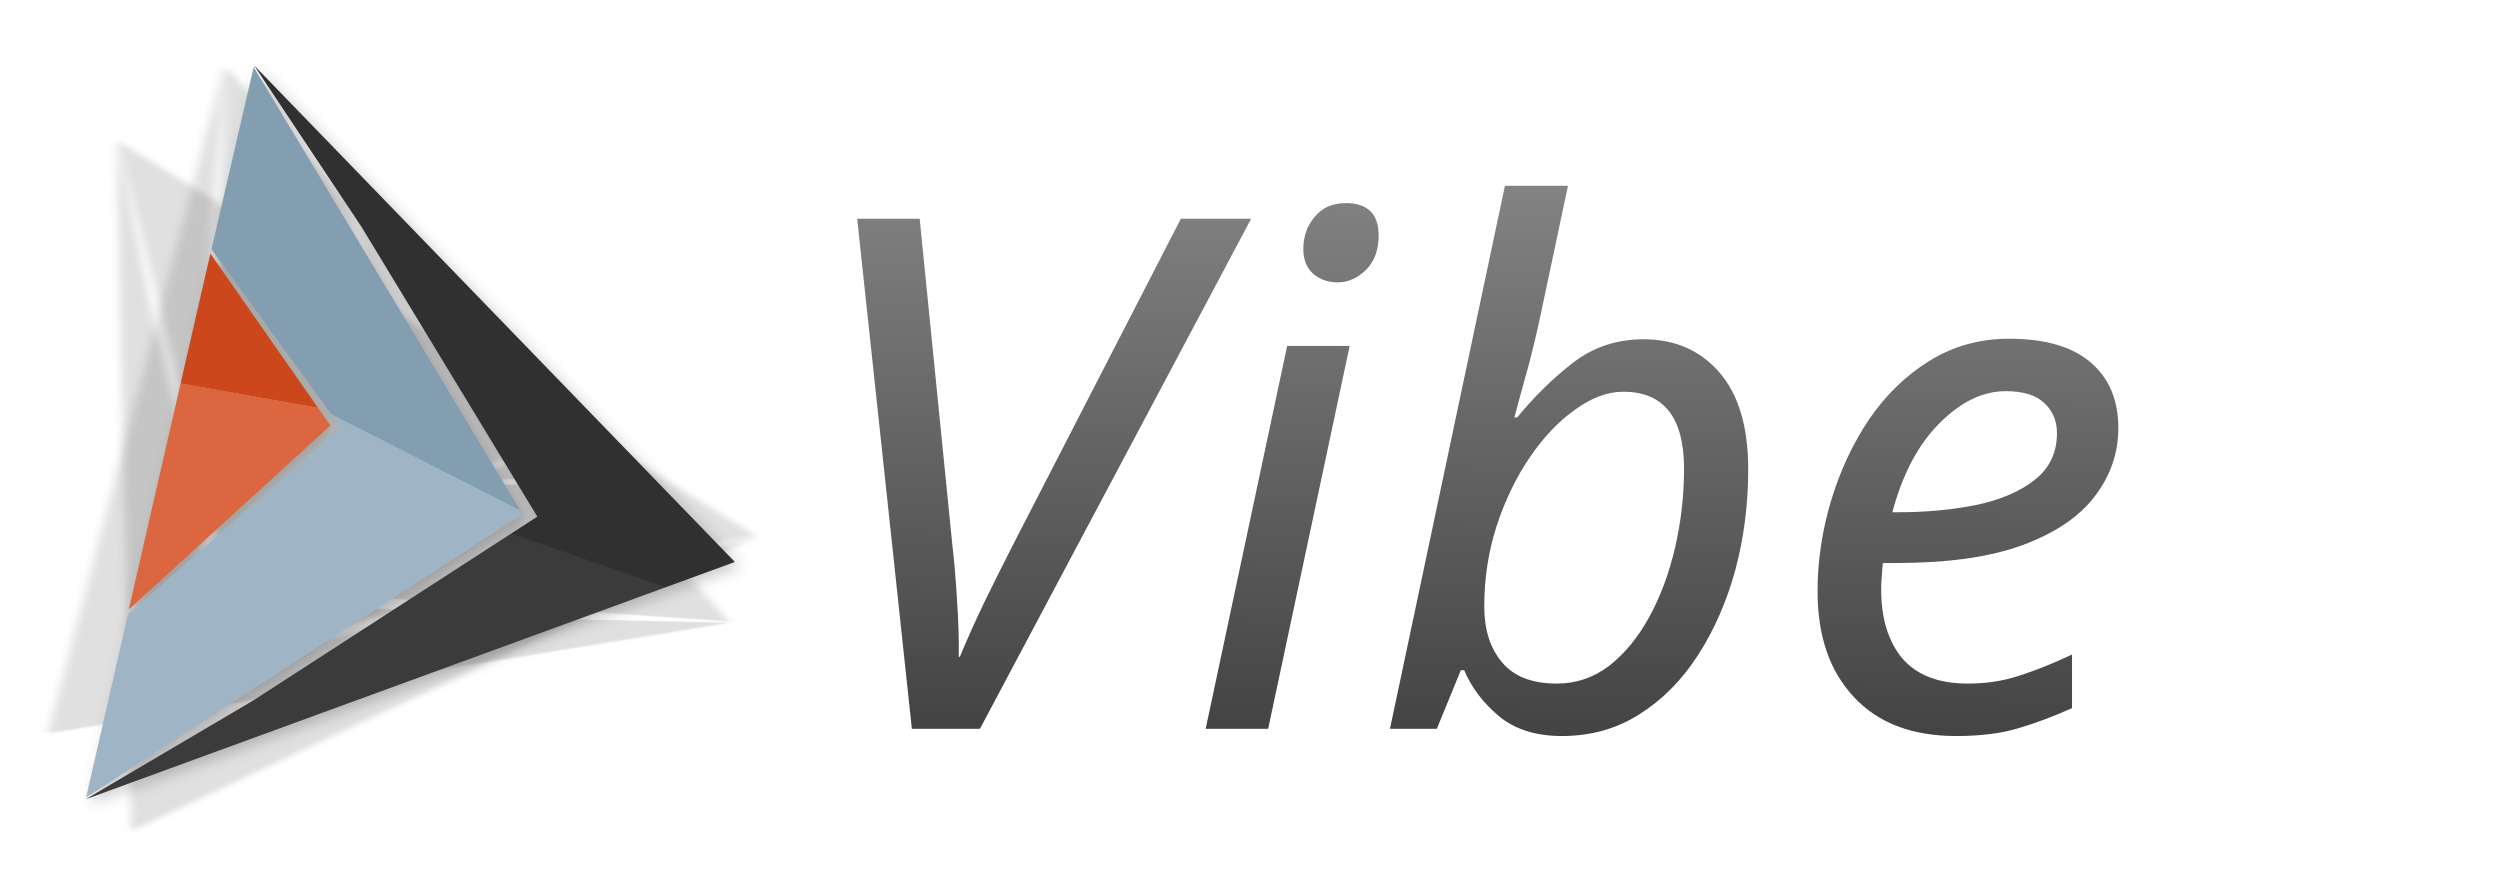
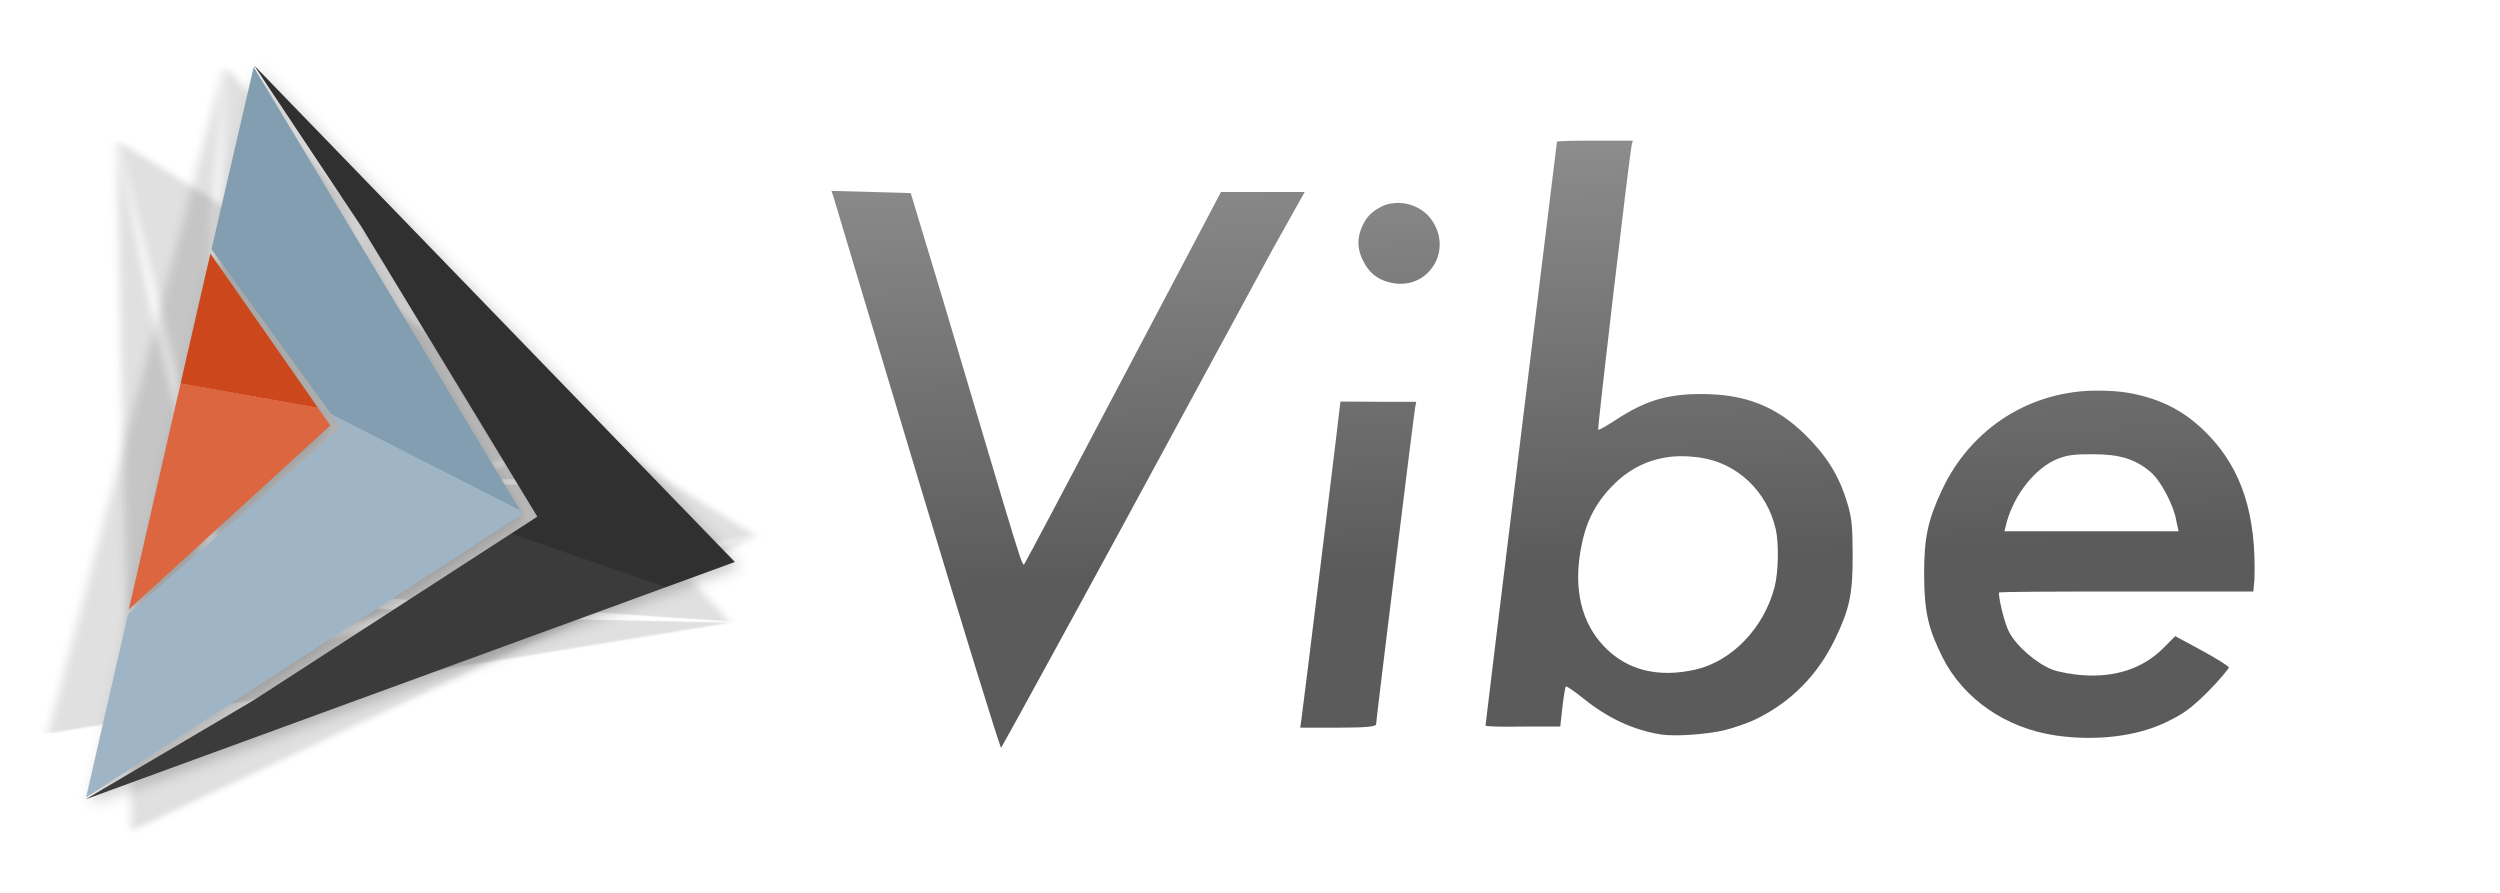
<svg xmlns="http://www.w3.org/2000/svg" xmlns:xlink="http://www.w3.org/1999/xlink" width="70" height="25" id="svg4135" version="1.1">
  <defs id="defs4137">
    <linearGradient id="linearGradient11334">
      <stop style="stop-color:#db6640;stop-opacity:1" offset="0" id="stop11336" />
      <stop style="stop-color:#cc471b;stop-opacity:1" offset="1" id="stop11338" />
    </linearGradient>
    <linearGradient id="linearGradient11328">
      <stop style="stop-color:#9fb5c5;stop-opacity:1" offset="0" id="stop11330" />
      <stop style="stop-color:#829eb0;stop-opacity:1" offset="1" id="stop11332" />
    </linearGradient>
    <linearGradient id="linearGradient11322">
      <stop id="stop11324" offset="0" style="stop-color:#303030;stop-opacity:1" />
      <stop id="stop11326" offset="1" style="stop-color:#3b3b3b;stop-opacity:1" />
    </linearGradient>
    <linearGradient id="linearGradient11232">
      <stop style="stop-color:#444444;stop-opacity:1" offset="0" id="stop11234" />
      <stop style="stop-color:#888888;stop-opacity:1" offset="1" id="stop11236" />
    </linearGradient>
    <linearGradient id="linearGradient5063">
      <stop id="stop5065" offset="0" style="stop-color:#599ed4;stop-opacity:1" />
      <stop id="stop5067" offset="1" style="stop-color:#1a4865;stop-opacity:1" />
    </linearGradient>
    <linearGradient id="linearGradient5055">
      <stop style="stop-color:#4e4e4e;stop-opacity:0.61;" offset="0" id="stop5057" />
      <stop style="stop-color:#020202;stop-opacity:0.534;" offset="1" id="stop5059" />
    </linearGradient>
    <linearGradient id="linearGradient5511">
      <stop id="stop5513" offset="0" style="stop-color:#868686;stop-opacity:1" />
      <stop id="stop5515" offset="1" style="stop-color:#666666;stop-opacity:1;" />
    </linearGradient>
    <linearGradient id="linearGradient5318">
      <stop style="stop-color:#1a1a1a;stop-opacity:1;" offset="0" id="stop5320" />
      <stop style="stop-color:#1a1a1a;stop-opacity:0;" offset="1" id="stop5322" />
    </linearGradient>
    <linearGradient id="linearGradient5310">
      <stop style="stop-color:#1a1a1a;stop-opacity:1;" offset="0" id="stop5312" />
      <stop style="stop-color:#1a1a1a;stop-opacity:0;" offset="1" id="stop5314" />
    </linearGradient>
    <linearGradient id="linearGradient5302">
      <stop style="stop-color:#e6e6e6;stop-opacity:1;" offset="0" id="stop5304" />
      <stop style="stop-color:#e6e6e6;stop-opacity:0;" offset="1" id="stop5306" />
    </linearGradient>
    <linearGradient id="linearGradient5262">
      <stop style="stop-color:#ffffff;stop-opacity:1;" offset="0" id="stop5264" />
      <stop style="stop-color:#ffffff;stop-opacity:0;" offset="1" id="stop5266" />
    </linearGradient>
    <linearGradient id="linearGradient5254">
      <stop style="stop-color:#cccccc;stop-opacity:1;" offset="0" id="stop5256" />
      <stop style="stop-color:#cccccc;stop-opacity:0;" offset="1" id="stop5258" />
    </linearGradient>
    <linearGradient id="linearGradient5236">
      <stop style="stop-color:#ffffff;stop-opacity:1;" offset="0" id="stop5238" />
      <stop style="stop-color:#ffffff;stop-opacity:0" offset="1" id="stop5240" />
    </linearGradient>
    <linearGradient id="linearGradient5070">
      <stop style="stop-color:#ececec;stop-opacity:1;" offset="0" id="stop5072" />
      <stop style="stop-color:#cacaca;stop-opacity:1" offset="1" id="stop5074" />
    </linearGradient>
    <linearGradient id="linearGradient5056">
      <stop style="stop-color:#393939;stop-opacity:1;" offset="0" id="stop5058" />
      <stop style="stop-color:#393939;stop-opacity:0;" offset="1" id="stop5060" />
    </linearGradient>
    <linearGradient id="linearGradient4786">
      <stop id="stop4788" offset="0" style="stop-color:#595959;stop-opacity:1;" />
      <stop id="stop4790" offset="1" style="stop-color:#333333;stop-opacity:0;" />
    </linearGradient>
    <linearGradient id="linearGradient4776">
      <stop style="stop-color:#595959;stop-opacity:1;" offset="0" id="stop4778" />
      <stop style="stop-color:#434343;stop-opacity:1;" offset="1" id="stop4780" />
    </linearGradient>
    <linearGradient id="linearGradient4672">
      <stop style="stop-color:#dddddd;stop-opacity:1;" offset="0" id="stop4674" />
      <stop style="stop-color:#f9f9f9;stop-opacity:1;" offset="1" id="stop4676" />
    </linearGradient>
    <radialGradient xlink:href="#linearGradient4672" id="radialGradient4678" cx="515.714" cy="-131.049" fx="515.714" fy="-131.049" r="512.857" gradientTransform="matrix(0.9983287,0,0,0.7493036,-2.852368,380.558)" gradientUnits="userSpaceOnUse" />
    <radialGradient xlink:href="#linearGradient5056" id="radialGradient5062" cx="505.706" cy="480.791" fx="505.706" fy="480.791" r="530.821" gradientTransform="matrix(1,0,0,0.1232909,0,421.5136)" gradientUnits="userSpaceOnUse" />
    <linearGradient xlink:href="#linearGradient5070" id="linearGradient5076" x1="666.429" y1="469.076" x2="665.714" y2="524.791" gradientUnits="userSpaceOnUse" gradientTransform="matrix(1,0,0,0.6875,0,608.4346)" />
    <linearGradient xlink:href="#linearGradient5070" id="linearGradient5226" gradientUnits="userSpaceOnUse" gradientTransform="matrix(0.2763661,0,0,0.7098214,-52.23103,596.7964)" x1="666.429" y1="469.076" x2="665.714" y2="524.791" />
    <linearGradient xlink:href="#linearGradient5236" id="linearGradient5242" x1="164.149" y1="621.648" x2="160.063" y2="461.648" gradientUnits="userSpaceOnUse" gradientTransform="translate(0,-28)" />
    <linearGradient xlink:href="#linearGradient5254" id="linearGradient5260" x1="117.05" y1="977.362" x2="131.447" y2="453.076" gradientUnits="userSpaceOnUse" gradientTransform="translate(0,-28)" />
    <linearGradient xlink:href="#linearGradient5262" id="linearGradient5268" x1="658.471" y1="613.076" x2="667.243" y2="474.442" gradientUnits="userSpaceOnUse" gradientTransform="translate(-40,-28)" />
    <linearGradient xlink:href="#linearGradient5302" id="linearGradient5308" x1="782.177" y1="997.362" x2="783.537" y2="444.505" gradientUnits="userSpaceOnUse" gradientTransform="translate(-140,-20)" />
    <linearGradient xlink:href="#linearGradient5310" id="linearGradient5316" x1="555.614" y1="613.076" x2="548.651" y2="475.871" gradientUnits="userSpaceOnUse" gradientTransform="translate(0,-28)" />
    <linearGradient xlink:href="#linearGradient5318" id="linearGradient5324" x1="98.434" y1="623.076" x2="98.634" y2="458.791" gradientUnits="userSpaceOnUse" gradientTransform="translate(0,-28)" />
    <linearGradient xlink:href="#linearGradient5070" id="linearGradient5328" gradientUnits="userSpaceOnUse" gradientTransform="matrix(0.9991287,0,0,0.7098214,0.3908679,596.7964)" x1="666.429" y1="469.076" x2="665.714" y2="524.791" />
    <radialGradient xlink:href="#linearGradient5511" id="radialGradient5509" gradientUnits="userSpaceOnUse" gradientTransform="matrix(0.8687383,0.1134501,-0.1163305,0.8907945,-224.6498,274.9469)" cx="407.04" cy="66.449" fx="407.04" fy="66.449" r="32" />
    <radialGradient xlink:href="#linearGradient5511" id="radialGradient5552" gradientUnits="userSpaceOnUse" gradientTransform="matrix(0.4923011,0.06425495,-0.06592276,0.5045208,-19.82823,320.4408)" cx="407.04" cy="66.449" fx="407.04" fy="66.449" r="32" />
    <radialGradient xlink:href="#linearGradient5511" id="radialGradient5556" gradientUnits="userSpaceOnUse" gradientTransform="matrix(-0.4923011,0.06425495,0.06592276,0.5045208,262.0171,320.4408)" cx="407.04" cy="66.449" fx="407.04" fy="66.449" r="32" />
    <radialGradient xlink:href="#linearGradient4776" id="radialGradient5656" gradientUnits="userSpaceOnUse" gradientTransform="matrix(1.134308,-0.122512,0.1026088,0.9500286,-78.14196,319.0847)" cx="399.848" cy="52.429" fx="399.848" fy="52.429" r="32" />
    <radialGradient xlink:href="#linearGradient5063" id="radialGradient4545" gradientUnits="userSpaceOnUse" gradientTransform="matrix(0.6427743,-0.06939753,0.05814497,0.5381484,150.6076,171.6124)" cx="399.848" cy="52.429" fx="399.848" fy="52.429" r="32" />
    <linearGradient xlink:href="#linearGradient5055" id="linearGradient5061" x1="511.136" y1="165.034" x2="510.574" y2="191.694" gradientUnits="userSpaceOnUse" gradientTransform="translate(2.310412,-0.6578141)" />
    <linearGradient y2="1044.931" x2="81.624" y1="930.278" x1="54.962" gradientTransform="translate(-2.020305,1.515229)" gradientUnits="userSpaceOnUse" id="linearGradient3861" xlink:href="#linearGradient3815" />
    <linearGradient y2="1085.337" x2="91.726" y1="930.278" x1="54.962" gradientTransform="translate(-2.020305,1.515229)" gradientUnits="userSpaceOnUse" id="linearGradient3855" xlink:href="#linearGradient3815" />
    <radialGradient gradientUnits="userSpaceOnUse" gradientTransform="matrix(1.453782,-0.6472029,0.6617177,1.486386,-718.4437,-505.1644)" r="58.536" fy="1022.281" fx="28.431" cy="1022.281" cx="28.431" id="radialGradient3853" xlink:href="#linearGradient3845" />
    <linearGradient gradientTransform="translate(-1.515229,0)" gradientUnits="userSpaceOnUse" y2="1085.337" x2="91.726" y1="930.278" x1="54.962" id="linearGradient3823" xlink:href="#linearGradient3815" />
    <linearGradient id="linearGradient3815">
      <stop id="stop3817" offset="0" style="stop-color:#6380ea;stop-opacity:1;" />
      <stop id="stop3819" offset="1" style="stop-color:#385ad0;stop-opacity:1" />
    </linearGradient>
    <linearGradient id="linearGradient3845">
      <stop style="stop-color:#b0c1ff;stop-opacity:1" offset="0" id="stop3847" />
      <stop style="stop-color:#385ad0;stop-opacity:1" offset="1" id="stop3849" />
    </linearGradient>
    <linearGradient xlink:href="#linearGradient3815" id="linearGradient3150" gradientUnits="userSpaceOnUse" gradientTransform="translate(-2.020305,1.515229)" x1="54.962" y1="930.278" x2="81.624" y2="1044.931" />
    <linearGradient xlink:href="#linearGradient5055" id="linearGradient3932" x1="503.881" y1="172.269" x2="504.132" y2="191.432" gradientUnits="userSpaceOnUse" />
    <linearGradient xlink:href="#linearGradient5055" id="linearGradient3185" gradientUnits="userSpaceOnUse" gradientTransform="translate(2.310412,-0.6578141)" x1="511.136" y1="165.034" x2="510.574" y2="191.694" />
    <linearGradient xlink:href="#linearGradient5055" id="linearGradient3187" gradientUnits="userSpaceOnUse" x1="503.881" y1="172.269" x2="504.132" y2="191.432" />
    <linearGradient xlink:href="#linearGradient5055" id="linearGradient3194" gradientUnits="userSpaceOnUse" gradientTransform="matrix(1.025578,0,0,1.025578,-10.52891,-29.26348)" x1="511.136" y1="165.034" x2="510.574" y2="191.694" />
    <linearGradient xlink:href="#linearGradient5055" id="linearGradient3196" gradientUnits="userSpaceOnUse" x1="503.881" y1="172.269" x2="504.132" y2="191.432" />
    <linearGradient xlink:href="#linearGradient5055" id="linearGradient3205" gradientUnits="userSpaceOnUse" gradientTransform="matrix(1.025578,0,0,1.025578,-10.52891,-29.26348)" x1="511.136" y1="165.034" x2="510.574" y2="191.694" />
    <linearGradient xlink:href="#linearGradient5055" id="linearGradient3207" gradientUnits="userSpaceOnUse" x1="503.881" y1="172.269" x2="504.132" y2="191.432" />
    <linearGradient xlink:href="#linearGradient5055" id="linearGradient3214" gradientUnits="userSpaceOnUse" gradientTransform="matrix(1.025578,0,0,1.025578,-10.52893,-5.237294)" x1="511.136" y1="165.034" x2="510.574" y2="191.694" />
    <linearGradient xlink:href="#linearGradient5055" id="linearGradient3216" gradientUnits="userSpaceOnUse" x1="503.881" y1="172.269" x2="504.132" y2="191.432" />
    <linearGradient gradientTransform="matrix(0.8598805,0,0,0.8598805,2.261856,142.6709)" gradientUnits="userSpaceOnUse" y2="1010.541" x2="141.582" y1="1054.541" x1="140.303" id="linearGradient8034" xlink:href="#linearGradient8028" />
    <linearGradient y2="1039.446" x2="20.438" y1="1039.381" x1="20.431" gradientTransform="matrix(-22.56149,-5.17703,-5.17703,22.56149,6510.507,-22816.075)" gradientUnits="userSpaceOnUse" id="linearGradient8003" xlink:href="#linearGradient5414" />
    <linearGradient y2="715.148" x2="208.846" y1="715.255" x1="208.827" gradientTransform="matrix(2,0,0,2,107.7343,-994.7131)" gradientUnits="userSpaceOnUse" id="linearGradient8001" xlink:href="#linearGradient6709" />
    <linearGradient y2="1037.618" x2="14.573" y1="1037.642" x1="14.579" gradientTransform="matrix(-22.56149,-5.17703,-5.17703,22.56149,6331.207,-22857.217)" gradientUnits="userSpaceOnUse" id="linearGradient7999" xlink:href="#linearGradient5430" />
    <filter color-interpolation-filters="sRGB" id="filter7865">
      <feGaussianBlur id="feGaussianBlur7867" stdDeviation="2.883" />
    </filter>
    <linearGradient y2="1039.446" x2="20.438" y1="1039.381" x1="20.431" gradientTransform="matrix(-22.56149,-5.17703,-5.17703,22.56149,6514.507,-22882.034)" gradientUnits="userSpaceOnUse" id="linearGradient6923" xlink:href="#linearGradient5414" />
    <linearGradient y2="715.148" x2="208.846" y1="715.255" x1="208.827" gradientTransform="matrix(2,0,0,2,111.7343,-1060.672)" gradientUnits="userSpaceOnUse" id="linearGradient6921" xlink:href="#linearGradient6709" />
    <linearGradient y2="1037.618" x2="14.573" y1="1037.642" x1="14.579" gradientTransform="matrix(-22.56149,-5.17703,-5.17703,22.56149,6335.207,-22923.176)" gradientUnits="userSpaceOnUse" id="linearGradient6919" xlink:href="#linearGradient5430" />
    <linearGradient y2="972.47" x2="245.82" y1="1011.47" x1="247.223" gradientTransform="matrix(2,0,0,2,174.9571,-1113.682)" gradientUnits="userSpaceOnUse" id="linearGradient6915" xlink:href="#linearGradient6412" />
    <linearGradient y2="1039.446" x2="20.438" y1="1039.381" x1="20.431" gradientTransform="matrix(-22.56149,-5.17703,-5.17703,22.56149,6514.507,-22882.034)" gradientUnits="userSpaceOnUse" id="linearGradient6903" xlink:href="#linearGradient5414" />
    <linearGradient y2="715.148" x2="208.846" y1="715.255" x1="208.827" gradientTransform="matrix(2,0,0,2,111.7343,-1060.672)" gradientUnits="userSpaceOnUse" id="linearGradient6901" xlink:href="#linearGradient6709" />
    <linearGradient y2="1037.618" x2="14.573" y1="1037.642" x1="14.579" gradientTransform="matrix(-22.56149,-5.17703,-5.17703,22.56149,6335.207,-22923.176)" gradientUnits="userSpaceOnUse" id="linearGradient6899" xlink:href="#linearGradient5430" />
    <linearGradient y2="972.47" x2="245.82" y1="1011.47" x1="247.223" gradientTransform="matrix(2,0,0,2,178.9571,-1179.641)" gradientUnits="userSpaceOnUse" id="linearGradient6897" xlink:href="#linearGradient6412" />
    <linearGradient y2="972.47" x2="245.82" y1="1011.47" x1="247.223" gradientTransform="matrix(2,0,0,2,178.9571,-1179.641)" gradientUnits="userSpaceOnUse" id="linearGradient6861" xlink:href="#linearGradient6412" />
    <linearGradient y2="1037.618" x2="14.573" y1="1037.642" x1="14.579" gradientTransform="matrix(-22.56149,-5.17703,-5.17703,22.56149,6335.207,-22923.176)" gradientUnits="userSpaceOnUse" id="linearGradient6853" xlink:href="#linearGradient5430" />
    <linearGradient y2="715.148" x2="208.846" y1="715.255" x1="208.827" gradientTransform="matrix(2,0,0,2,111.7343,-1060.672)" gradientUnits="userSpaceOnUse" id="linearGradient6850" xlink:href="#linearGradient6709" />
    <linearGradient y2="1039.446" x2="20.438" y1="1039.381" x1="20.431" gradientTransform="matrix(-22.56149,-5.17703,-5.17703,22.56149,6514.507,-22882.034)" gradientUnits="userSpaceOnUse" id="linearGradient6847" xlink:href="#linearGradient5414" />
    <linearGradient y2="1039.446" x2="20.438" y1="1039.381" x1="20.431" gradientTransform="matrix(-11.28074,-2.588515,-2.588515,11.28074,3193.253,-10914.836)" gradientUnits="userSpaceOnUse" id="linearGradient6844" xlink:href="#linearGradient5414" />
    <linearGradient y2="715.148" x2="208.846" y1="715.255" x1="208.827" gradientTransform="translate(-8.13287,-4.15493)" gradientUnits="userSpaceOnUse" id="linearGradient6842" xlink:href="#linearGradient6709" />
    <linearGradient y2="1037.618" x2="14.573" y1="1037.642" x1="14.579" gradientTransform="matrix(-11.28074,-2.588515,-2.588515,11.28074,3103.604,-10935.407)" gradientUnits="userSpaceOnUse" id="linearGradient6840" xlink:href="#linearGradient5430" />
    <linearGradient y2="972.47" x2="245.82" y1="1011.47" x1="247.223" gradientTransform="translate(25.47853,-63.63961)" gradientUnits="userSpaceOnUse" id="linearGradient6838" xlink:href="#linearGradient6412" />
    <radialGradient r="262" fy="217.369" fx="256.105" cy="217.369" cx="256.105" gradientTransform="matrix(0.9770992,0,0,0.9770993,2.931298,547.202)" gradientUnits="userSpaceOnUse" id="radialGradient6836" xlink:href="#linearGradient6398" />
    <linearGradient y2="1039.446" x2="20.438" y1="1039.381" x1="20.431" gradientTransform="matrix(-11.28074,-2.588515,-2.588515,11.28074,3193.253,-10914.836)" gradientUnits="userSpaceOnUse" id="linearGradient6820" xlink:href="#linearGradient5414" />
    <linearGradient y2="715.148" x2="208.846" y1="715.255" x1="208.827" gradientTransform="translate(-8.13287,-4.15493)" gradientUnits="userSpaceOnUse" id="linearGradient6818" xlink:href="#linearGradient6709" />
    <linearGradient y2="1037.618" x2="14.573" y1="1037.642" x1="14.579" gradientTransform="matrix(-11.28074,-2.588515,-2.588515,11.28074,3103.604,-10935.407)" gradientUnits="userSpaceOnUse" id="linearGradient6816" xlink:href="#linearGradient5430" />
    <linearGradient y2="1037.618" x2="14.573" y1="1037.642" x1="14.579" gradientTransform="matrix(-11.28074,-2.588515,-2.588515,11.28074,3103.604,-10935.407)" gradientUnits="userSpaceOnUse" id="linearGradient6811" xlink:href="#linearGradient5430" />
    <linearGradient y2="715.148" x2="208.846" y1="715.255" x1="208.827" gradientTransform="translate(-8.13287,-4.15493)" gradientUnits="userSpaceOnUse" id="linearGradient6808" xlink:href="#linearGradient6709" />
    <linearGradient y2="1039.446" x2="20.438" y1="1039.381" x1="20.431" gradientTransform="matrix(-11.28074,-2.588515,-2.588515,11.28074,3193.253,-10914.836)" gradientUnits="userSpaceOnUse" id="linearGradient6805" xlink:href="#linearGradient5414" />
    <filter color-interpolation-filters="sRGB" id="filter6780">
      <feGaussianBlur id="feGaussianBlur6782" stdDeviation="2.883" />
    </filter>
    <linearGradient y2="1039.446" x2="20.438" y1="1039.381" x1="20.431" gradientTransform="matrix(-11.28074,-2.588515,-2.588515,11.28074,3201.386,-11290.681)" gradientUnits="userSpaceOnUse" id="linearGradient6758" xlink:href="#linearGradient5414" />
    <linearGradient y2="715.148" x2="208.846" y1="715.255" x1="208.765" gradientTransform="translate(0,-380)" gradientUnits="userSpaceOnUse" id="linearGradient6756" xlink:href="#linearGradient6709" />
    <linearGradient y2="1037.618" x2="14.573" y1="1037.642" x1="14.579" gradientTransform="matrix(-11.28074,-2.588515,-2.588515,11.28074,3111.737,-11311.252)" gradientUnits="userSpaceOnUse" id="linearGradient6754" xlink:href="#linearGradient5430" />
    <linearGradient y2="1039.446" x2="20.438" y1="1039.381" x1="20.431" gradientTransform="matrix(-11.28074,-2.588515,-2.588515,11.28074,3201.386,-10930.681)" gradientUnits="userSpaceOnUse" id="linearGradient6747" xlink:href="#linearGradient5414" />
    <linearGradient y2="1037.618" x2="14.573" y1="1037.642" x1="14.579" gradientTransform="matrix(-11.28074,-2.588515,-2.588515,11.28074,3111.737,-11311.252)" gradientUnits="userSpaceOnUse" id="linearGradient6744" xlink:href="#linearGradient5430" />
    <linearGradient gradientTransform="translate(0,-380)" y2="715.148" x2="208.846" y1="715.255" x1="208.765" gradientUnits="userSpaceOnUse" id="linearGradient6741" xlink:href="#linearGradient6709" />
    <linearGradient y2="1039.446" x2="20.438" y1="1039.381" x1="20.431" gradientTransform="matrix(-11.28074,-2.588515,-2.588515,11.28074,3201.386,-11290.681)" gradientUnits="userSpaceOnUse" id="linearGradient6738" xlink:href="#linearGradient5414" />
    <linearGradient gradientUnits="userSpaceOnUse" y2="575.075" x2="397.347" y1="879.131" x1="127.383" id="linearGradient6735" xlink:href="#linearGradient6729" />
    <linearGradient gradientUnits="userSpaceOnUse" y2="715.086" x2="208.784" y1="715.255" x1="208.765" id="linearGradient6717" xlink:href="#linearGradient6709" />
    <linearGradient gradientUnits="userSpaceOnUse" y2="681.517" x2="401.342" y1="850.517" x1="166.923" id="linearGradient6707" xlink:href="#linearGradient6701" />
    <linearGradient y2="1039.446" x2="20.438" y1="1039.381" x1="20.431" gradientTransform="matrix(-11.28074,-2.588515,-2.588515,11.28074,3201.386,-10910.681)" gradientUnits="userSpaceOnUse" id="linearGradient6699" xlink:href="#linearGradient5414" />
    <linearGradient y2="1037.618" x2="14.573" y1="1037.642" x1="14.579" gradientTransform="matrix(-11.28074,-2.588515,-2.588515,11.28074,3111.737,-10931.252)" gradientUnits="userSpaceOnUse" id="linearGradient6697" xlink:href="#linearGradient5430" />
    <linearGradient y2="1039.446" x2="20.438" y1="1039.381" x1="20.431" gradientTransform="matrix(-11.28074,-2.588515,-2.588515,11.28074,3201.386,-10910.681)" gradientUnits="userSpaceOnUse" id="linearGradient6695" xlink:href="#linearGradient5414" />
    <linearGradient y2="1039.446" x2="20.438" y1="1039.381" x1="20.431" gradientTransform="matrix(-11.28074,-2.588515,-2.588515,11.28074,3201.386,-10910.681)" gradientUnits="userSpaceOnUse" id="linearGradient6457" xlink:href="#linearGradient5414" />
    <linearGradient y2="1037.639" x2="14.568" y1="1037.64" x1="14.568" gradientTransform="matrix(-11.28074,-2.588515,-2.588515,11.28074,3111.737,-10931.252)" gradientUnits="userSpaceOnUse" id="linearGradient6454" xlink:href="#linearGradient5430" />
    <linearGradient y2="1037.639" x2="14.568" y1="1037.64" x1="14.568" gradientTransform="matrix(-11.05989,-3.410926,-3.410926,11.05989,3960.793,-10689.743)" gradientUnits="userSpaceOnUse" id="linearGradient6450" xlink:href="#linearGradient5430" />
    <linearGradient y2="1039.446" x2="20.438" y1="1039.381" x1="20.431" gradientTransform="matrix(-11.05989,-3.410926,-3.410926,11.05989,4048.688,-10662.637)" gradientUnits="userSpaceOnUse" id="linearGradient6448" xlink:href="#linearGradient5414" />
    <linearGradient y2="1039.446" x2="20.438" y1="1039.381" x1="20.431" gradientTransform="matrix(-11.05989,-3.410926,-3.410926,11.05989,4048.688,-10662.637)" gradientUnits="userSpaceOnUse" id="linearGradient6441" xlink:href="#linearGradient5414" />
    <linearGradient y2="1037.349" x2="17.361" y1="1037.37" x1="17.36" gradientTransform="matrix(-11.05989,-3.410926,-3.410926,11.05989,3960.793,-10689.743)" gradientUnits="userSpaceOnUse" id="linearGradient6438" xlink:href="#linearGradient5430" />
    <linearGradient y2="1038.486" x2="19.647" y1="1038.497" x1="19.666" gradientTransform="matrix(-10.56869,-3.259438,-3.259438,10.56869,3796.254,-10176.268)" gradientUnits="userSpaceOnUse" id="linearGradient6434" xlink:href="#linearGradient5430" />
    <linearGradient y2="1039.37" x2="20.397" y1="1039.381" x1="20.431" gradientTransform="matrix(-10.56869,-3.259438,-3.259438,10.56869,3880.245,-10150.365)" gradientUnits="userSpaceOnUse" id="linearGradient6432" xlink:href="#linearGradient5414" />
    <linearGradient y2="1039.37" x2="20.397" y1="1039.381" x1="20.431" gradientTransform="matrix(-10.56869,-3.259438,-3.259438,10.56869,3880.245,-10150.365)" gradientUnits="userSpaceOnUse" id="linearGradient6425" xlink:href="#linearGradient5414" />
    <linearGradient y2="1038.486" x2="19.647" y1="1038.497" x1="19.666" gradientTransform="matrix(-10.56869,-3.259438,-3.259438,10.56869,3796.254,-10176.268)" gradientUnits="userSpaceOnUse" id="linearGradient6422" xlink:href="#linearGradient5430" />
    <linearGradient gradientTransform="translate(25.47853,-63.63961)" gradientUnits="userSpaceOnUse" y2="972.47" x2="245.82" y1="1011.47" x1="247.223" id="linearGradient6418" xlink:href="#linearGradient6412" />
    <radialGradient gradientUnits="userSpaceOnUse" gradientTransform="matrix(0.9770992,0,0,0.9770993,2.931298,547.202)" r="262" fy="217.369" fx="256.105" cy="217.369" cx="256.105" id="radialGradient6406" xlink:href="#linearGradient6398" />
    <linearGradient y2="1038.486" x2="19.647" y1="1038.497" x1="19.666" gradientTransform="matrix(-18.80181,0,0,18.80181,492.0405,-18736.127)" gradientUnits="userSpaceOnUse" id="linearGradient5758" xlink:href="#linearGradient5430" />
    <linearGradient y2="1038.161" x2="21.523" y1="1038.172" x1="21.557" gradientTransform="matrix(-18.80181,0,0,18.80181,641.4615,-18736.127)" gradientUnits="userSpaceOnUse" id="linearGradient5756" xlink:href="#linearGradient5414" />
    <linearGradient y2="1038.161" x2="21.523" y1="1038.172" x1="21.557" gradientTransform="matrix(-18.80181,0,0,18.80181,641.4615,-18736.127)" gradientUnits="userSpaceOnUse" id="linearGradient5749" xlink:href="#linearGradient5414" />
    <linearGradient y2="1038.486" x2="19.647" y1="1038.497" x1="19.666" gradientTransform="matrix(-18.80181,0,0,18.80181,492.0405,-18736.127)" gradientUnits="userSpaceOnUse" id="linearGradient5746" xlink:href="#linearGradient5430" />
    <linearGradient y2="1038.486" x2="19.647" y1="1038.497" x1="19.666" gradientTransform="matrix(-0.8110599,0,0,0.8110599,59.26834,160.0435)" gradientUnits="userSpaceOnUse" id="linearGradient5453" xlink:href="#linearGradient5430" />
    <linearGradient y2="1038.161" x2="21.523" y1="1038.172" x1="21.557" gradientTransform="matrix(-0.8110599,0,0,0.8110599,65.71396,160.0435)" gradientUnits="userSpaceOnUse" id="linearGradient5451" xlink:href="#linearGradient5414" />
    <linearGradient y2="1038.161" x2="21.523" y1="1038.172" x1="21.557" gradientTransform="matrix(-0.8110599,0,0,0.8110599,65.71396,160.0435)" gradientUnits="userSpaceOnUse" id="linearGradient5424" xlink:href="#linearGradient5414" />
    <linearGradient y2="1038.486" x2="19.647" y1="1038.497" x1="19.666" gradientTransform="matrix(-0.8110599,0,0,0.8110599,59.26834,160.0435)" gradientUnits="userSpaceOnUse" id="linearGradient5421" xlink:href="#linearGradient5430" />
    <linearGradient y2="1038.486" x2="19.647" y1="1038.497" x1="19.666" gradientTransform="translate(-1.6,-8.6914063e-6)" gradientUnits="userSpaceOnUse" id="linearGradient5392" xlink:href="#linearGradient5176" />
    <linearGradient y2="1038.161" x2="21.523" y1="1038.172" x1="21.557" gradientTransform="translate(-9.3,-8.6914063e-6)" gradientUnits="userSpaceOnUse" id="linearGradient5390" xlink:href="#linearGradient5176" />
    <linearGradient y2="1038.486" x2="19.647" y1="1038.497" x1="19.666" gradientTransform="translate(27.85,-8.6914063e-6)" gradientUnits="userSpaceOnUse" id="linearGradient5380" xlink:href="#linearGradient5282" />
    <linearGradient y2="1038.161" x2="21.523" y1="1038.172" x1="21.557" gradientTransform="translate(20.15,-8.6914063e-6)" gradientUnits="userSpaceOnUse" id="linearGradient5378" xlink:href="#linearGradient5288" />
    <linearGradient y2="1038.486" x2="19.647" y1="1038.497" x1="19.666" gradientTransform="translate(-1.6,-8.6914063e-6)" gradientUnits="userSpaceOnUse" id="linearGradient5306" xlink:href="#linearGradient5176" />
    <linearGradient y2="1038.161" x2="21.523" y1="1038.172" x1="21.557" gradientTransform="translate(-9.3,-8.6914063e-6)" gradientUnits="userSpaceOnUse" id="linearGradient5304" xlink:href="#linearGradient5176" />
    <linearGradient y2="1047.991" x2="23.796" y1="1025.989" x1="27.719" gradientUnits="userSpaceOnUse" id="linearGradient3842" xlink:href="#linearGradient3791" />
    <linearGradient y2="1052.56" x2="17.296" y1="1044.984" x1="13.216" gradientUnits="userSpaceOnUse" id="linearGradient3810" xlink:href="#linearGradient3804" />
    <linearGradient gradientUnits="userSpaceOnUse" y2="1052.56" x2="17.296" y1="1044.984" x1="13.216" id="linearGradient3778" xlink:href="#linearGradient3796" />
    <linearGradient id="linearGradient3772">
      <stop id="stop3774" offset="0" style="stop-color:#e8e8e8;stop-opacity:1;" />
      <stop id="stop3776" offset="1" style="stop-color:#ffffff;stop-opacity:0;" />
    </linearGradient>
    <linearGradient id="linearGradient3796">
      <stop style="stop-color:#ededed;stop-opacity:1" offset="0" id="stop3798" />
      <stop style="stop-color:#ffffff;stop-opacity:0;" offset="1" id="stop3800" />
    </linearGradient>
    <linearGradient id="linearGradient3804">
      <stop id="stop3806" offset="0" style="stop-color:#b9b9b9;stop-opacity:1;" />
      <stop id="stop3808" offset="1" style="stop-color:#5c5c5c;stop-opacity:0;" />
    </linearGradient>
    <linearGradient id="linearGradient3812">
      <stop id="stop3814" offset="0" style="stop-color:#71a4f6;stop-opacity:1;" />
      <stop id="stop3816" offset="1" style="stop-color:#ffffff;stop-opacity:0;" />
    </linearGradient>
    <linearGradient id="linearGradient3773">
      <stop id="stop3775" offset="0" style="stop-color:#ffffff;stop-opacity:0.054" />
      <stop id="stop3777" offset="1" style="stop-color:#ffffff;stop-opacity:0;" />
    </linearGradient>
    <linearGradient id="linearGradient3791">
      <stop id="stop3793" offset="0" style="stop-color:#333333;stop-opacity:1;" />
      <stop id="stop3795" offset="1" style="stop-color:#333333;stop-opacity:0" />
    </linearGradient>
    <linearGradient id="linearGradient5176">
      <stop id="stop5178" offset="0" style="stop-color:#1a1a1a;stop-opacity:1;" />
      <stop id="stop5180" offset="1" style="stop-color:#1a1a1a;stop-opacity:0.957" />
    </linearGradient>
    <linearGradient id="linearGradient5282">
      <stop style="stop-color:#80a7d1;stop-opacity:1" offset="0" id="stop5284" />
      <stop style="stop-color:#8cafd2;stop-opacity:1" offset="1" id="stop5286" />
    </linearGradient>
    <linearGradient id="linearGradient5288">
      <stop style="stop-color:#80a7d1;stop-opacity:1" offset="0" id="stop5290" />
      <stop style="stop-color:#8cafd2;stop-opacity:1" offset="1" id="stop5292" />
    </linearGradient>
    <linearGradient id="linearGradient5414">
      <stop style="stop-color:#888888;stop-opacity:1" offset="0" id="stop5416" />
      <stop style="stop-color:#999999;stop-opacity:1" offset="1" id="stop5418" />
    </linearGradient>
    <linearGradient id="linearGradient5430">
      <stop id="stop5432" offset="0" style="stop-color:#666666;stop-opacity:1" />
      <stop id="stop5434" offset="1" style="stop-color:#444444;stop-opacity:1" />
    </linearGradient>
    <linearGradient id="linearGradient6398">
      <stop id="stop6400" offset="0" style="stop-color:#ffffff;stop-opacity:1" />
      <stop id="stop6402" offset="1" style="stop-color:#f5f4e9;stop-opacity:1" />
    </linearGradient>
    <linearGradient id="linearGradient6412">
      <stop id="stop6414" offset="0" style="stop-color:#333333;stop-opacity:1;" />
      <stop id="stop6416" offset="1" style="stop-color:#333333;stop-opacity:0.76" />
    </linearGradient>
    <linearGradient id="linearGradient6701">
      <stop id="stop6703" offset="0" style="stop-color:#ca9879;stop-opacity:1;" />
      <stop id="stop6705" offset="1" style="stop-color:#99ca79;stop-opacity:1" />
    </linearGradient>
    <linearGradient id="linearGradient6709">
      <stop id="stop6711" offset="0" style="stop-color:#333333;stop-opacity:1;" />
      <stop id="stop6713" offset="1" style="stop-color:#2a2a2a;stop-opacity:1" />
    </linearGradient>
    <linearGradient id="linearGradient6729">
      <stop id="stop6731" offset="0" style="stop-color:#eecfcf;stop-opacity:0.093" />
      <stop id="stop6733" offset="1" style="stop-color:#808080;stop-opacity:0" />
    </linearGradient>
    <linearGradient id="linearGradient8028">
      <stop id="stop8030" offset="0" style="stop-color:#000000;stop-opacity:0.689" />
      <stop id="stop8032" offset="1" style="stop-color:#5d5d5d;stop-opacity:1" />
    </linearGradient>
    <linearGradient xlink:href="#linearGradient11232" id="linearGradient11238" x1="490.771" y1="186.659" x2="490.967" y2="170.133" gradientUnits="userSpaceOnUse" gradientTransform="translate(-8,-0.07120679)" />
    <linearGradient xlink:href="#linearGradient5430" id="linearGradient11262" gradientUnits="userSpaceOnUse" gradientTransform="matrix(-22.56149,-5.17703,-5.17703,22.56149,6331.207,-22857.217)" x1="14.579" y1="1037.642" x2="14.573" y2="1037.618" />
    <linearGradient xlink:href="#linearGradient6709" id="linearGradient11264" gradientUnits="userSpaceOnUse" gradientTransform="matrix(2,0,0,2,107.7343,-994.7131)" x1="208.827" y1="715.255" x2="208.846" y2="715.148" />
    <linearGradient xlink:href="#linearGradient5414" id="linearGradient11266" gradientUnits="userSpaceOnUse" gradientTransform="matrix(-22.56149,-5.17703,-5.17703,22.56149,6510.507,-22816.075)" x1="20.431" y1="1039.381" x2="20.438" y2="1039.446" />
    <linearGradient xlink:href="#linearGradient5430" id="linearGradient11285" gradientUnits="userSpaceOnUse" gradientTransform="matrix(-22.56149,-5.17703,-5.17703,22.56149,6331.207,-22857.217)" x1="14.579" y1="1037.642" x2="14.573" y2="1037.618" />
    <linearGradient xlink:href="#linearGradient6709" id="linearGradient11287" gradientUnits="userSpaceOnUse" gradientTransform="matrix(2,0,0,2,107.7343,-994.7131)" x1="208.827" y1="715.255" x2="208.846" y2="715.148" />
    <linearGradient xlink:href="#linearGradient5414" id="linearGradient11289" gradientUnits="userSpaceOnUse" gradientTransform="matrix(-22.56149,-5.17703,-5.17703,22.56149,6510.507,-22816.075)" x1="20.431" y1="1039.381" x2="20.438" y2="1039.446" />
    <linearGradient xlink:href="#linearGradient5430" id="linearGradient11307" gradientUnits="userSpaceOnUse" gradientTransform="matrix(-22.56149,-5.17703,-5.17703,22.56149,6331.207,-22857.217)" x1="14.579" y1="1037.642" x2="14.573" y2="1037.618" />
    <linearGradient xlink:href="#linearGradient6709" id="linearGradient11309" gradientUnits="userSpaceOnUse" gradientTransform="matrix(2,0,0,2,107.7343,-994.7131)" x1="208.827" y1="715.255" x2="208.846" y2="715.148" />
    <linearGradient xlink:href="#linearGradient5414" id="linearGradient11311" gradientUnits="userSpaceOnUse" gradientTransform="matrix(-22.56149,-5.17703,-5.17703,22.56149,6510.507,-22816.075)" x1="20.431" y1="1039.381" x2="20.438" y2="1039.446" />
    <linearGradient xlink:href="#linearGradient11322" id="linearGradient11314" gradientUnits="userSpaceOnUse" gradientTransform="matrix(-0.7575084,-0.1738203,-0.1738203,0.7575084,647.4554,-603.2946)" x1="20.431" y1="1039.381" x2="20.438" y2="1039.446" />
    <linearGradient xlink:href="#linearGradient11334" id="linearGradient11317" gradientUnits="userSpaceOnUse" gradientTransform="matrix(0.06715058,0,0,0.06715058,432.4805,129.364)" x1="208.827" y1="715.255" x2="208.846" y2="715.148" />
    <linearGradient xlink:href="#linearGradient11328" id="linearGradient11320" gradientUnits="userSpaceOnUse" gradientTransform="matrix(-0.7575084,-0.1738203,-0.1738203,0.7575084,641.4354,-604.6759)" x1="14.579" y1="1037.642" x2="14.573" y2="1037.618" />
+     <linearGradient xlink:href="#linearGradient11232" id="linearGradient4354" x1="486.886" y1="161.68" x2="486.359" y2="147.368" gradientUnits="userSpaceOnUse" gradientTransform="translate(0,20)" />
  </defs>
  <g id="layer1" transform="translate(-438.7294,-166.1802)">
    <g id="layer1-5" transform="matrix(0.34375,0,0,0.34375,438.9943,-172.0693)" style="display:none">
      <path style="fill:url(#linearGradient3810);fill-opacity:1;stroke:none" d="m 16.907,1020.918 c -3.995,0.632 -9.962,3.392 -11.984,14.906 -1.361,-0.66 -4.966,-3.804 -4.966,-3.804 l 4.811,15.671 10.779,-11.419 c 0,0 -3.419,2.152 -6.703,1.157 0.826,-10.667 8.096,-13.027 10.835,-12.322 16.628,4.282 4.371,22.381 -2.233,27.387 27.322,-19.226 9.003,-33.086 -0.54,-31.576 z" id="path2993" />
    </g>
    <g style="display:none" transform="matrix(0.34375,0,0,0.34375,438.9943,-172.0693)" id="g3788">
      <path id="path3790" d="m 16.907,1020.918 c -3.995,0.632 -9.962,3.392 -11.984,14.906 -1.361,-0.66 -4.966,-3.804 -4.966,-3.804 l 4.811,15.671 10.779,-11.419 c 0,0 -3.419,2.152 -6.703,1.157 0.826,-10.667 8.096,-13.027 10.835,-12.322 16.628,4.282 4.371,22.381 -2.233,27.387 27.322,-19.226 9.003,-33.086 -0.54,-31.576 z" style="fill:url(#linearGradient3778);fill-opacity:1;stroke:none" />
    </g>
    <g style="fill:#1a1a1a;fill-opacity:0.227;filter:url(#filter6780)" id="g6760" transform="matrix(0.06715058,0,0,0.06715058,432.6148,155.0155)">
      <path id="path6762" d="m 198.849,196.227 -17.567,75.923 53.827,74.239 -88.719,78.258 -17.431,76.161 181.918,-118.177 z" style="fill:#1a1a1a;fill-opacity:0.227;stroke:none" />
      <path style="fill:#1a1a1a;fill-opacity:0.227;stroke:none" d="M 146.765,422.396 230.784,345.695 180.782,274.025 z" id="path6764" />
      <path id="path6766" d="m 199.011,195.522 44.872,67.443 73.237,120.709 -118.536,76.703 -69.786,41.135 270.671,-98.942 z" style="fill:#1a1a1a;fill-opacity:0.227;stroke:none" />
    </g>
    <g transform="matrix(-0.01084299,0.03177624,-0.03177624,-0.01084299,470.367,166.8224)" style="fill:#1a1a1a;fill-opacity:0.133;filter:url(#filter7865)" id="g7893">
      <path id="path7895" d="M 505.432,157.741 470.298,309.587 577.952,458.064 400.514,614.58 365.652,766.902 729.488,530.548 z" style="fill:#1a1a1a;fill-opacity:0.133;stroke:none" />
      <path style="fill:#1a1a1a;fill-opacity:0.133;stroke:none" d="M 401.264,610.08 569.302,456.676 469.298,313.337 z" id="path7897" />
      <path id="path7899" d="M 505.756,156.331 595.499,291.218 741.972,532.636 504.901,686.042 365.329,768.312 906.671,570.429 z" style="fill:#1a1a1a;fill-opacity:0.133;stroke:none" />
    </g>
    <g id="g7901" style="fill:#1a1a1a;fill-opacity:0.133;filter:url(#filter7865)" transform="matrix(-0.019187,0.02755284,-0.02755284,-0.019187,473.1863,172.6795)">
      <path style="fill:#1a1a1a;fill-opacity:0.133;stroke:none" d="M 505.432,157.741 470.298,309.587 577.952,458.064 400.514,614.58 365.652,766.902 729.488,530.548 z" id="path7903" />
      <path id="path7905" d="M 401.264,610.08 569.302,456.676 469.298,313.337 z" style="fill:#1a1a1a;fill-opacity:0.133;stroke:none" />
      <path style="fill:#1a1a1a;fill-opacity:0.133;stroke:none" d="M 505.756,156.331 595.499,291.218 741.972,532.636 504.901,686.042 365.329,768.312 906.671,570.429 z" id="path7907" />
    </g>
    <path id="path5402" d="m 445.833,168.058 -1.18,5.098 3.615,4.985 -5.958,5.255 -1.17,5.114 12.216,-7.936 z" style="fill:url(#linearGradient11320);fill-opacity:1;stroke:none" />
    <path style="fill:url(#linearGradient11317);fill-opacity:1;stroke:none" d="m 442.336,183.245 5.642,-5.151 -3.358,-4.813 z" id="path5426" />
    <path id="path6477" d="m 445.844,168.011 3.013,4.529 4.918,8.106 -7.96,5.151 -4.686,2.762 18.176,-6.644 z" style="fill:url(#linearGradient11314);fill-opacity:1;stroke:none" />
-     <text xml:space="preserve" style="font-size:20px;font-style:italic;font-variant:normal;font-weight:500;font-stretch:normal;line-height:125%;letter-spacing:0px;word-spacing:0px;fill:url(#linearGradient11238);fill-opacity:1;stroke:none;font-family:Futura;-inkscape-font-specification:Futura Medium Italic" x="460.886" y="186.585" id="text10720">
-       <tspan id="tspan10722" x="460.886" y="186.585" style="fill:url(#linearGradient11238);fill-opacity:1">Vibe</tspan>
-     </text>
+     <path style="opacity:0.874;fill:url(#linearGradient4354);fill-opacity:1;stroke:none" d="m 483.386,170.118 c -0.585,0 -1.062,0.009 -1.062,0.031 0,0.022 -0.45,3.689 -1,8.156 -0.55,4.468 -1,8.156 -1,8.188 0,0.033 0.457,0.041 1.062,0.031 l 1.031,0 0.062,-0.562 c 0.036,-0.299 0.078,-0.547 0.094,-0.562 0.016,-0.015 0.248,0.14 0.5,0.344 0.668,0.54 1.389,0.878 2.156,1 0.427,0.068 1.354,-0.009 1.812,-0.125 0.204,-0.052 0.6,-0.177 0.875,-0.312 0.965,-0.475 1.708,-1.227 2.188,-2.219 0.413,-0.854 0.504,-1.269 0.5,-2.375 -0.003,-0.81 -0.024,-1.036 -0.156,-1.469 -0.231,-0.756 -0.577,-1.301 -1.156,-1.875 -0.827,-0.819 -1.701,-1.157 -2.938,-1.156 -0.965,9.3e-4 -1.572,0.195 -2.375,0.719 -0.263,0.172 -0.484,0.298 -0.5,0.281 -0.028,-0.028 0.869,-7.653 0.938,-7.969 l 0.031,-0.125 -1.062,0 z m -21.375,1.406 0.062,0.188 c 0.028,0.098 1.079,3.612 2.344,7.812 1.265,4.201 2.321,7.62 2.344,7.594 0.023,-0.027 1.555,-2.816 3.406,-6.219 l 4.219,-7.781 0.875,-1.562 -1.188,0 -1.156,0 -2.719,5.156 c -1.494,2.84 -2.744,5.199 -2.781,5.25 -0.07,0.097 -0.002,0.292 -2.281,-7.375 l -0.906,-3 -1.094,-0.031 -1.125,-0.031 z m 15.75,0.344 c -0.126,0.013 -0.229,0.035 -0.344,0.094 -0.286,0.146 -0.438,0.297 -0.562,0.594 -0.13,0.311 -0.119,0.596 0.031,0.906 0.173,0.357 0.402,0.537 0.75,0.625 1.067,0.271 1.818,-0.898 1.156,-1.781 -0.237,-0.317 -0.652,-0.476 -1.031,-0.438 z m 19.75,5.25 c -1.885,-0.026 -3.582,1.022 -4.406,2.781 -0.394,0.84 -0.503,1.335 -0.5,2.375 0.003,1.043 0.121,1.513 0.5,2.281 0.587,1.19 1.783,2.015 3.188,2.219 1.123,0.163 2.271,0.026 3.094,-0.375 0.439,-0.214 0.653,-0.343 1.156,-0.844 0.335,-0.334 0.595,-0.657 0.594,-0.688 -10e-4,-0.031 -0.334,-0.243 -0.75,-0.469 l -0.75,-0.406 -0.344,0.344 c -0.561,0.56 -1.335,0.815 -2.25,0.75 -0.265,-0.019 -0.646,-0.082 -0.844,-0.156 -0.44,-0.166 -1.015,-0.66 -1.219,-1.062 -0.12,-0.237 -0.281,-0.874 -0.281,-1.094 0,-0.028 1.603,-0.031 3.562,-0.031 l 3.562,0 0.031,-0.344 c 0.056,-1.819 -0.359,-3.069 -1.281,-4.031 -0.614,-0.641 -1.299,-1.022 -2.25,-1.188 -0.276,-0.048 -0.543,-0.059 -0.812,-0.062 z m -21.25,0.312 c 0,0.068 -1.064,8.731 -1.094,8.906 l -0.031,0.219 1.062,0 c 0.81,0 1.062,-0.034 1.062,-0.094 3.7e-4,-0.108 1.055,-8.662 1.094,-8.875 l 0.031,-0.156 -1.062,0 c -0.584,0 -1.062,-0.014 -1.062,0 z m 21.094,1.469 c 0.731,0 1.174,0.141 1.594,0.5 0.294,0.251 0.655,0.955 0.719,1.375 l 0.062,0.281 -2.438,0 -2.438,0 0.062,-0.25 c 0.214,-0.778 0.807,-1.536 1.438,-1.781 0.302,-0.117 0.495,-0.125 1,-0.125 z m -11.75,0.062 c 0.227,-0.018 0.474,-0.003 0.719,0.031 1.042,0.146 1.88,0.939 2.125,2 0.093,0.406 0.076,1.212 -0.031,1.625 -0.299,1.148 -1.196,2.08 -2.219,2.312 -1.031,0.234 -1.917,0.026 -2.562,-0.656 -0.628,-0.664 -0.838,-1.58 -0.656,-2.656 0.13,-0.771 0.387,-1.304 0.875,-1.812 0.493,-0.514 1.07,-0.79 1.75,-0.844 z" id="path3569" />
  </g>
</svg>
